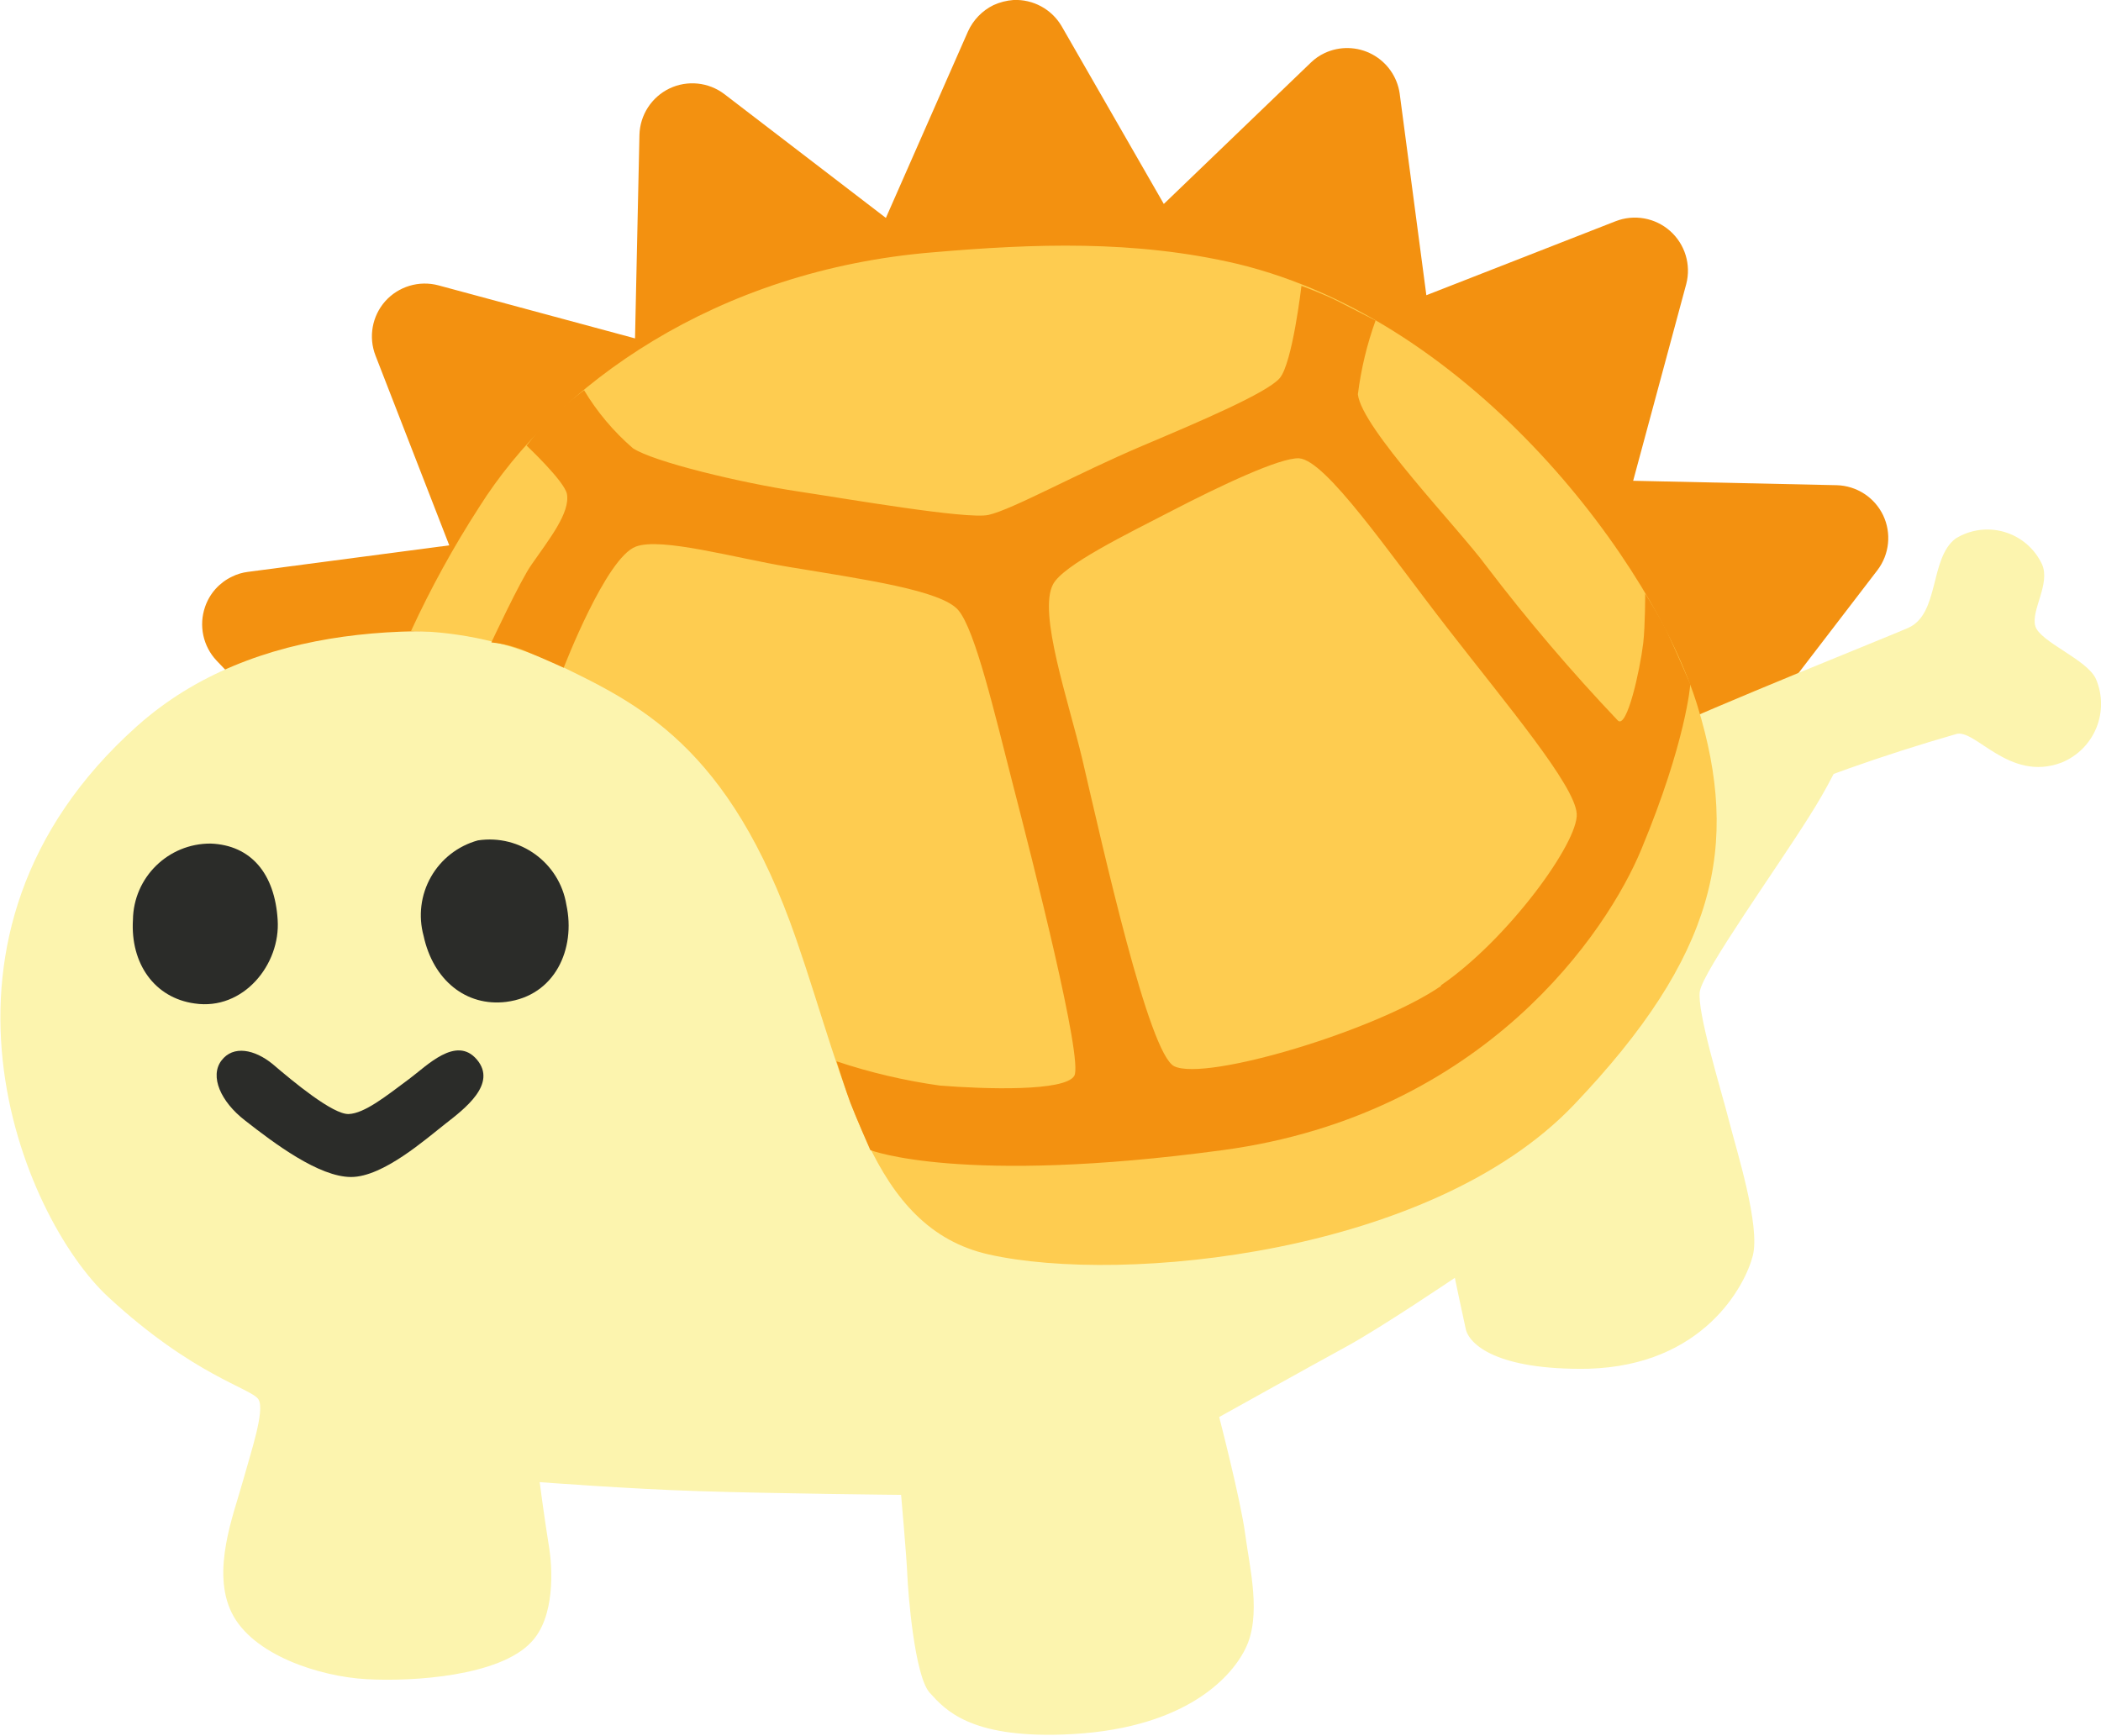
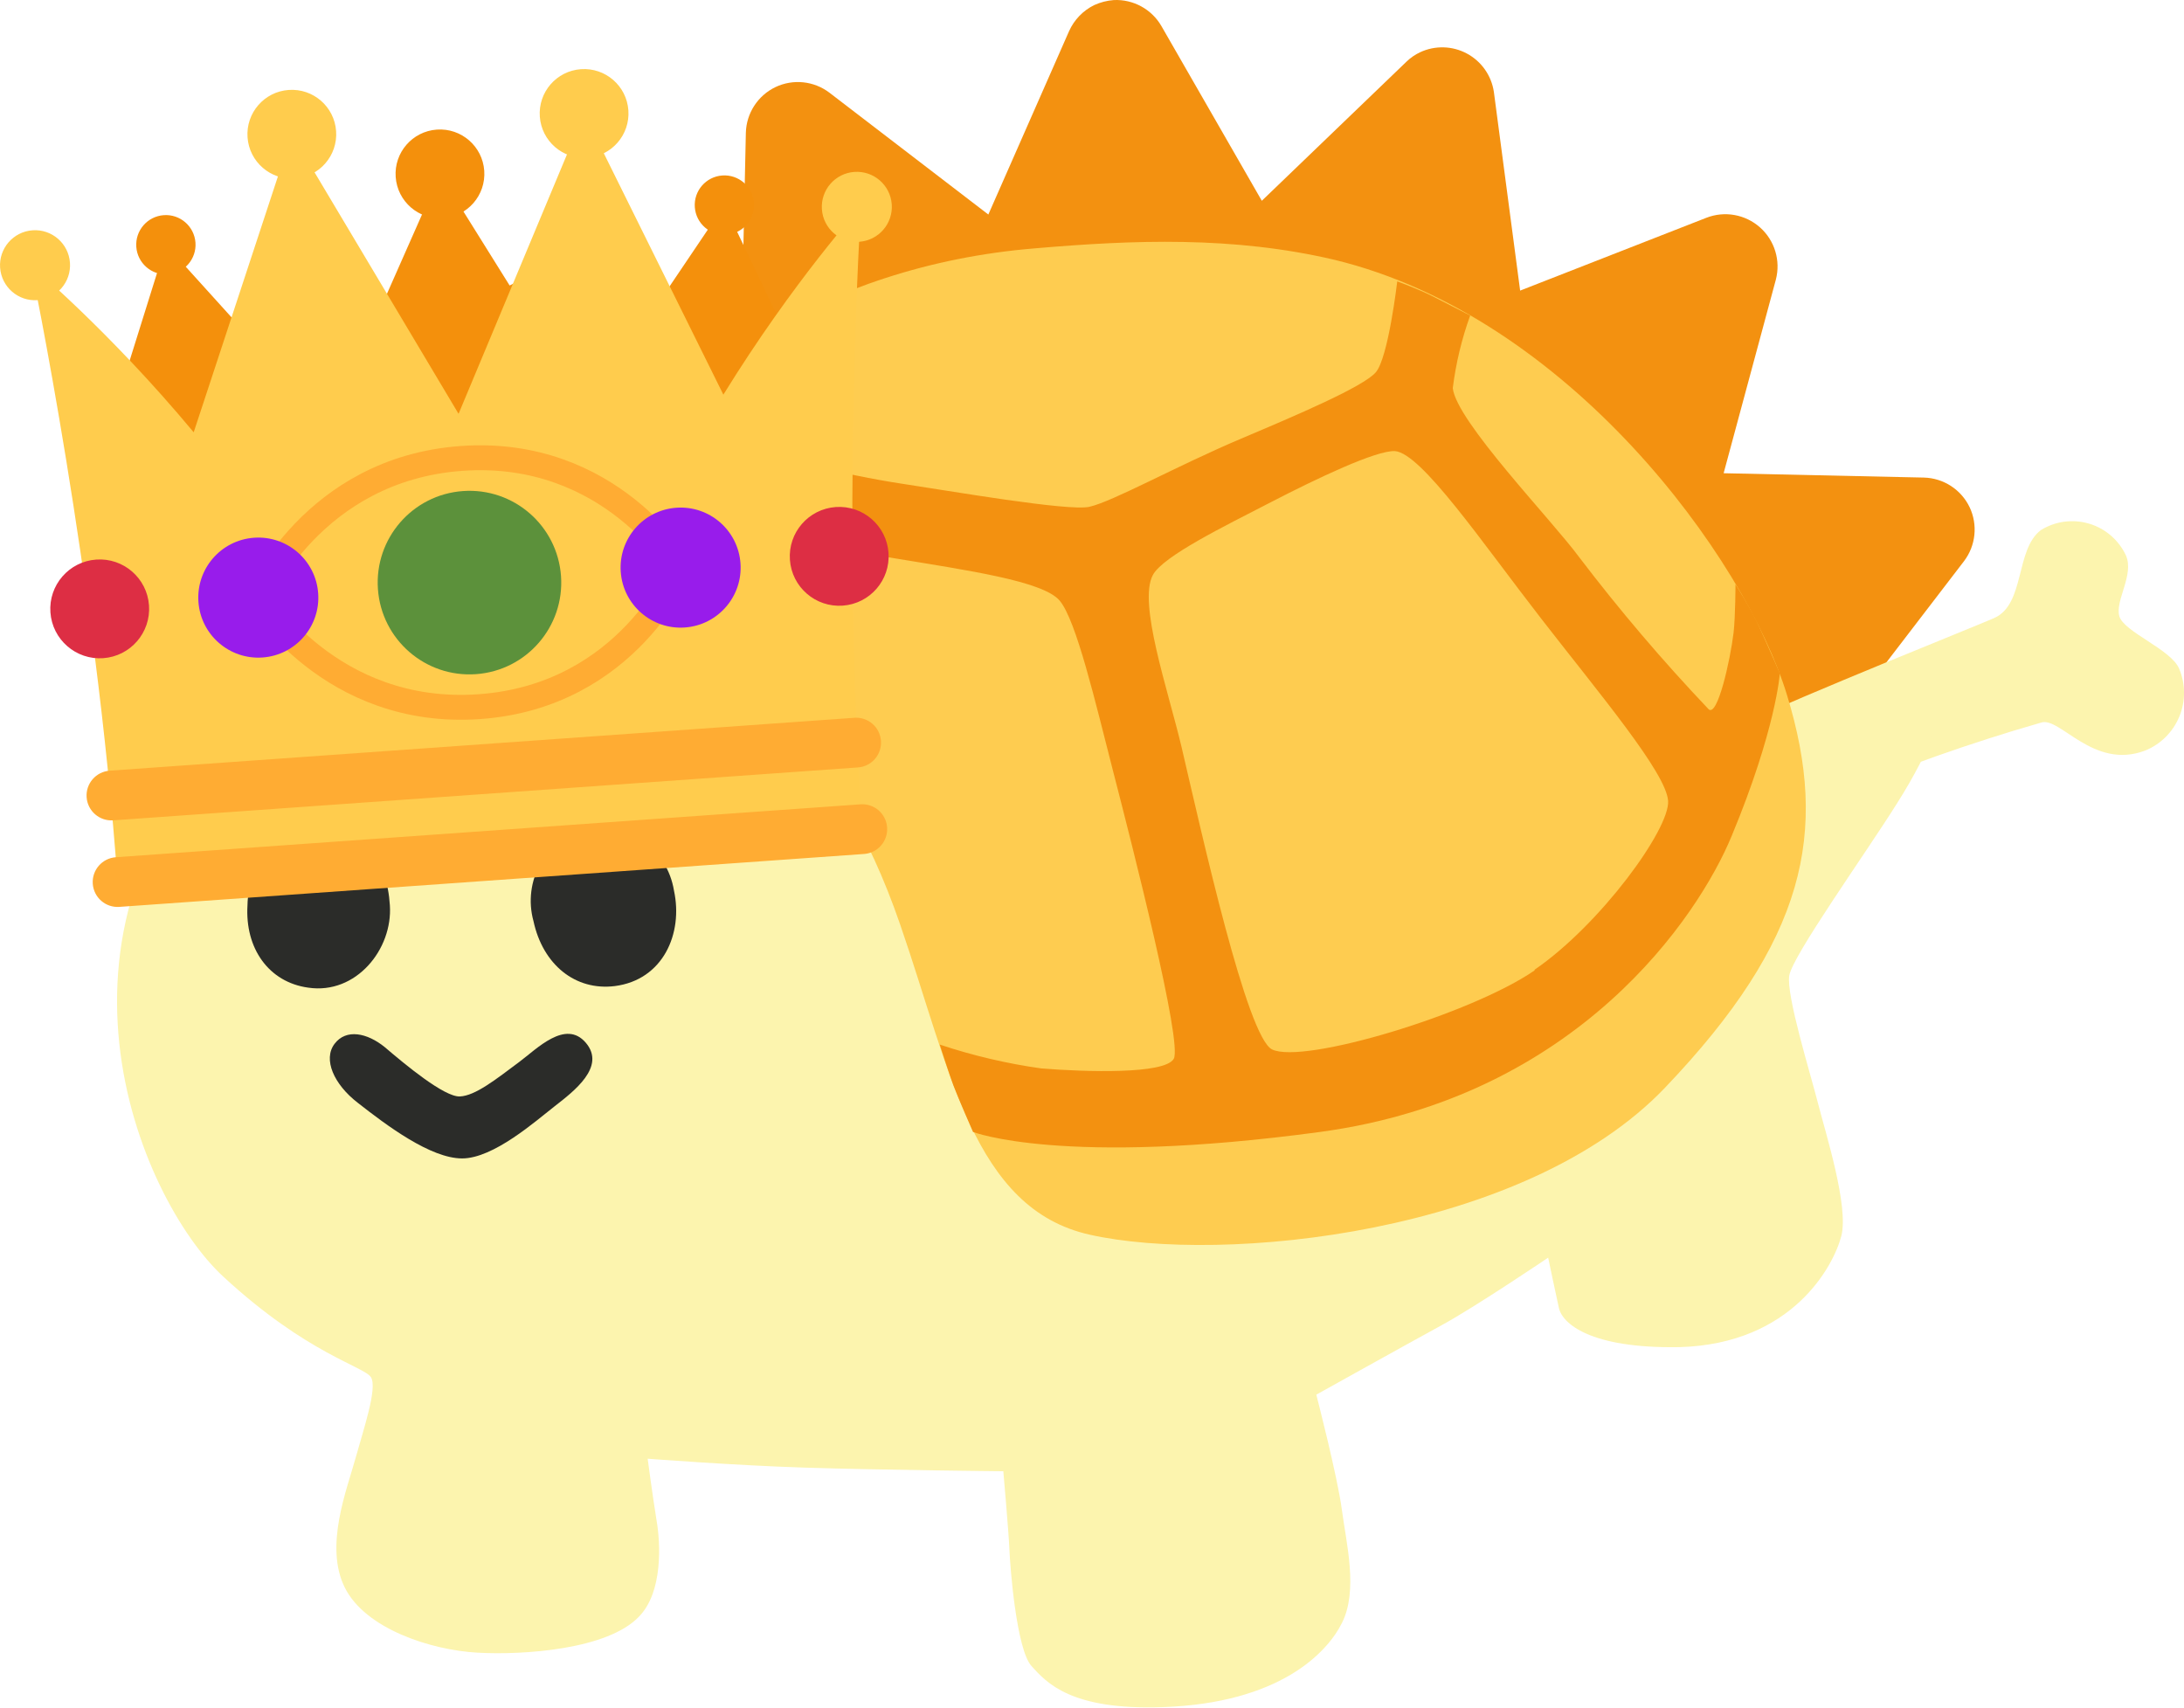
- <svg xmlns="http://www.w3.org/2000/svg" width="41.89mm" height="34.61mm" viewBox="0 0 118.73 98.12">
-   <defs>
-     <style>
+ <svg xmlns="http://www.w3.org/2000/svg" width="44.255mm" height="34.595mm" viewBox="0 0 125.432 98.077" version="1.1" id="svg214">
+   <defs id="defs190">
+     <style id="style188">
      .cls-1 {
        fill: #f39110;
      }

      .cls-2 {
        fill: #fcf4ae;
      }

      .cls-3 {
        fill: #fecc50;
      }

      .cls-4 {
        fill: #2b2c29;
      }
    </style>
  </defs>
-   <g id="Layer_2" data-name="Layer 2">
+   <g id="Layer_2" data-name="Layer 2" transform="translate(6.701166,0.00308111)">
    <g id="grid">
      <g id="wl_copy" data-name="wl copy">
        <g id="sunbeams">
-           <g>
-             <path class="cls-1" d="M20.17,45.67l-2.46,1.41,43.74,31.8,40.36-36.33-2.7-1.19,7-9.13a3,3,0,0,0,.32-3.1,3,3,0,0,0-2.62-1.7l-11.51-.25,3-11.12a3,3,0,0,0-4-3.55L80.61,16.69,79.1,5.27A3,3,0,0,0,74.86,3a2.86,2.86,0,0,0-.77.53l-8.32,8L60,1.49A3,3,0,0,0,57.27,0a3.3,3.3,0,0,0-1.13.29A3.07,3.07,0,0,0,54.7,1.78L50.06,12.32l-9.13-7A3,3,0,0,0,37.83,5a3,3,0,0,0-1.7,2.62l-.25,11.51-11.12-3a3,3,0,0,0-3,.9,3,3,0,0,0-.55,3.07l4.17,10.73L14,32.33a2.76,2.76,0,0,0-.9.27,2.94,2.94,0,0,0-1.52,1.7,3,3,0,0,0,.65,3.05Z" />
-             <path class="cls-2" d="M110.52,30.45c-1.48,1.13-.89,4.26-2.68,5.05-1.13.5-10.83,4.36-14.73,6.2s-7.67,4.12-8.65,4.62c-.58.29-2.92-2.29-4.62-1.54A3.17,3.17,0,0,0,78,49.11c.48,1.11,2,1.26,2.11,2s-.25,2.28.24,3.39A3.19,3.19,0,0,0,85,55.84c1.7-1.08,1.38-3.81,2-4.6.83-1.07,5.65-2.88,11.6-5.51a104.81,104.81,0,0,1,11.92-4.22c1.08-.4,3,2.74,6,1.6a3.58,3.58,0,0,0,1.94-4.72c-.49-1.11-3.18-2.1-3.43-3s.87-2.38.38-3.49A3.41,3.41,0,0,0,110.52,30.45Z" />
-             <path class="cls-2" d="M95.19,42.71l4.27-2.63c.86-.54,4-2.67,5.21-1,.73,1-.46,4-2.42,7.08-1.79,2.86-6,8.74-6.18,9.88s1.21,5.6,1.65,7.33S99.5,69.3,99.06,71s-2.8,6.2-9.3,6.38C84.6,77.47,83,76,82.83,75.1c-.15-.66-.61-2.86-.61-2.86s-4.14,2.8-6.1,3.87-7.22,4-7.22,4,1.22,4.71,1.47,6.62.95,4.63,0,6.5c-.85,1.71-3.59,4.61-10.32,4.83-5.25.18-6.64-1.4-7.51-2.36S51.31,90,51.27,89s-.35-4.49-.35-4.49-7.13-.07-11.43-.21c-3.9-.12-9-.51-9-.51s.27,2.06.51,3.54c.23,1.32.37,4.11-1,5.52-1.79,1.9-6.63,2.23-9.3,2.08s-6.43-1.37-7.61-3.74.11-5.59.62-7.44c.45-1.63,1.26-4,.89-4.63S10.94,77.8,6.1,73.32-5.5,52.88,7.72,41.06s38.91-.58,40.27.2S95.19,42.71,95.19,42.71Z" />
-             <path class="cls-3" d="M52.77,14.26c-12.34,1-21.37,7.53-25.7,14.41a56.4,56.4,0,0,0-3.85,7,20.56,20.56,0,0,1,8.2,1.86C36,39.75,41.2,42.11,45,53.12c2.88,8.33,4.19,16.3,10.88,17.8,7.57,1.7,25,0,33.06-8.45s9.42-14.64,7-22.55-12.57-21.75-26-25C64.12,13.55,58.37,13.78,52.77,14.26Z" />
-             <path class="cls-1" d="M94.22,35.74c-.41-.87-1.24-2.18-1.24-2.18s0,1.83-.11,2.79c-.19,1.57-.92,4.85-1.43,4.39A105.24,105.24,0,0,1,84,32c-1.6-2.17-7.06-7.81-7.26-9.71a19.37,19.37,0,0,1,1-4.17L75.55,17c-.79-.4-2-.84-2-.84s-.51,4.38-1.23,5.22-4.63,2.5-7.73,3.81c-3.75,1.59-7.36,3.61-8.73,3.92-1.2.27-8.11-.93-10.72-1.32-3.27-.49-8.22-1.68-9.38-2.45A13.53,13.53,0,0,1,33,22.06s-.77.57-1.53,1.23a15,15,0,0,0-1.72,1.9s2.13,2,2.28,2.73c.2,1.06-1,2.56-2,4-.61.85-2.27,4.4-2.27,4.4a6.56,6.56,0,0,1,1.93.49c1.11.46,2.16.94,2.16.94s2.39-6.23,4.08-6.85c1.44-.54,5.62.65,8.64,1.15,4.29.71,8.62,1.32,9.58,2.44s2.06,5.85,3.08,9.82c1.12,4.34,4,15.62,3.48,16.51s-5,.76-7.61.55A32.78,32.78,0,0,1,47.27,60s.59,1.85.78,2.34c.27.71,1.13,2.68,1.13,2.68s5.12,2,19.93,0,21.75-12.39,23.65-17c2.55-6.13,2.77-9.34,2.77-9.34S94.63,36.6,94.22,35.74Zm-12.78,20c-3.66,2.52-13.29,5.41-15.08,4.54-1.44-.7-4-12.23-5.2-17.37-.78-3.29-2.51-8.27-1.65-9.88.58-1.09,4.14-2.82,6.77-4.18s6.07-3,7.14-2.94c1.52.12,5,5.24,8.39,9.61S89,44.39,89.11,46,85.22,53.11,81.44,55.7Z" />
-             <path class="cls-4" d="M32,51.15c.54,2.49-.64,5.14-3.4,5.49-2.27.28-4.13-1.23-4.67-3.73A4.39,4.39,0,0,1,27,47.51,4.4,4.4,0,0,1,32,51.15Z" />
-             <path class="cls-4" d="M15.68,52c.17,2.52-1.94,5.14-4.69,4.73C8.72,56.42,7.35,54.47,7.5,52a4.37,4.37,0,0,1,4.4-4.31C14.18,47.78,15.52,49.4,15.68,52Z" />
-             <path class="cls-4" d="M23.11,61c1-.74,2.66-2.48,3.83-1.1s-.7,2.79-1.79,3.64-3.51,3-5.32,3-4.33-1.89-6-3.2c-1.37-1.06-2-2.49-1.33-3.38s1.88-.63,2.89.19c1.17,1,3.42,2.87,4.31,2.83S21.77,62,23.11,61Z" />
+           <g id="g208">
+             <path class="cls-1" d="m 20.17,45.67 -2.46,1.41 43.74,31.8 40.36,-36.33 -2.7,-1.19 7,-9.13 a 3,3 0 0 0 0.32,-3.1 3,3 0 0 0 -2.62,-1.7 l -11.51,-0.25 3,-11.12 a 3,3 0 0 0 -4,-3.55 L 80.61,16.69 79.1,5.27 A 3,3 0 0 0 74.86,3 2.86,2.86 0 0 0 74.09,3.53 l -8.32,8 L 60,1.49 A 3,3 0 0 0 57.27,0 3.3,3.3 0 0 0 56.14,0.29 3.07,3.07 0 0 0 54.7,1.78 l -4.64,10.54 -9.13,-7 A 3,3 0 0 0 37.83,5 3,3 0 0 0 36.13,7.62 l -0.25,11.51 -11.12,-3 a 3,3 0 0 0 -3,0.9 3,3 0 0 0 -0.55,3.07 L 25.38,30.83 14,32.33 a 2.76,2.76 0 0 0 -0.9,0.27 2.94,2.94 0 0 0 -1.52,1.7 3,3 0 0 0 0.65,3.05 z" id="path192" />
+             <path class="cls-2" d="m 110.52,30.45 c -1.48,1.13 -0.89,4.26 -2.68,5.05 -1.13,0.5 -10.83,4.36 -14.73,6.2 -3.9,1.84 -7.67,4.12 -8.65,4.62 -0.58,0.29 -2.92,-2.29 -4.62,-1.54 A 3.17,3.17 0 0 0 78,49.11 c 0.48,1.11 2,1.26 2.11,2 0.11,0.74 -0.25,2.28 0.24,3.39 A 3.19,3.19 0 0 0 85,55.84 c 1.7,-1.08 1.38,-3.81 2,-4.6 0.83,-1.07 5.65,-2.88 11.6,-5.51 a 104.81,104.81 0 0 1 11.92,-4.22 c 1.08,-0.4 3,2.74 6,1.6 a 3.58,3.58 0 0 0 1.94,-4.72 c -0.49,-1.11 -3.18,-2.1 -3.43,-3 -0.25,-0.9 0.87,-2.38 0.38,-3.49 a 3.41,3.41 0 0 0 -4.89,-1.45 z" id="path194" />
+             <path class="cls-2" d="m 95.19,42.71 4.27,-2.63 c 0.86,-0.54 4,-2.67 5.21,-1 0.73,1 -0.46,4 -2.42,7.08 -1.79,2.86 -6,8.74 -6.18,9.88 -0.18,1.14 1.21,5.6 1.65,7.33 0.44,1.73 1.78,5.93 1.34,7.63 -0.44,1.7 -2.8,6.2 -9.3,6.38 C 84.6,77.47 83,76 82.83,75.1 c -0.15,-0.66 -0.61,-2.86 -0.61,-2.86 0,0 -4.14,2.8 -6.1,3.87 -1.96,1.07 -7.22,4 -7.22,4 0,0 1.22,4.71 1.47,6.62 0.25,1.91 0.95,4.63 0,6.5 -0.85,1.71 -3.59,4.61 -10.32,4.83 -5.25,0.18 -6.64,-1.4 -7.51,-2.36 -0.87,-0.96 -1.23,-5.7 -1.27,-6.7 -0.04,-1 -0.35,-4.49 -0.35,-4.49 0,0 -7.13,-0.07 -11.43,-0.21 -3.9,-0.12 -9,-0.51 -9,-0.51 0,0 0.27,2.06 0.51,3.54 0.23,1.32 0.37,4.11 -1,5.52 -1.79,1.9 -6.63,2.23 -9.3,2.08 -2.67,-0.15 -6.43,-1.37 -7.61,-3.74 -1.18,-2.37 0.11,-5.59 0.62,-7.44 0.45,-1.63 1.26,-4 0.89,-4.63 C 14.23,78.49 10.94,77.8 6.1,73.32 1.26,68.84 -5.5,52.88 7.72,41.06 c 13.22,-11.82 38.91,-0.58 40.27,0.2 1.36,0.78 47.2,1.45 47.2,1.45 z" id="path196" />
+             <path class="cls-3" d="m 52.77,14.26 c -12.34,1 -21.37,7.53 -25.7,14.41 a 56.4,56.4 0 0 0 -3.85,7 20.56,20.56 0 0 1 8.2,1.86 C 36,39.75 41.2,42.11 45,53.12 c 2.88,8.33 4.19,16.3 10.88,17.8 7.57,1.7 25,0 33.06,-8.45 8.06,-8.45 9.42,-14.64 7,-22.55 -2.42,-7.91 -12.57,-21.75 -26,-25 -5.82,-1.37 -11.57,-1.14 -17.17,-0.66 z" id="path198" />
+             <path class="cls-1" d="m 94.22,35.74 c -0.41,-0.87 -1.24,-2.18 -1.24,-2.18 0,0 0,1.83 -0.11,2.79 -0.19,1.57 -0.92,4.85 -1.43,4.39 A 105.24,105.24 0 0 1 84,32 c -1.6,-2.17 -7.06,-7.81 -7.26,-9.71 a 19.37,19.37 0 0 1 1,-4.17 L 75.55,17 c -0.79,-0.4 -2,-0.84 -2,-0.84 0,0 -0.51,4.38 -1.23,5.22 -0.72,0.84 -4.63,2.5 -7.73,3.81 -3.75,1.59 -7.36,3.61 -8.73,3.92 -1.2,0.27 -8.11,-0.93 -10.72,-1.32 -3.27,-0.49 -8.22,-1.68 -9.38,-2.45 A 13.53,13.53 0 0 1 33,22.06 c 0,0 -0.77,0.57 -1.53,1.23 a 15,15 0 0 0 -1.72,1.9 c 0,0 2.13,2 2.28,2.73 0.2,1.06 -1,2.56 -2,4 -0.61,0.85 -2.27,4.4 -2.27,4.4 a 6.56,6.56 0 0 1 1.93,0.49 c 1.11,0.46 2.16,0.94 2.16,0.94 0,0 2.39,-6.23 4.08,-6.85 1.44,-0.54 5.62,0.65 8.64,1.15 4.29,0.71 8.62,1.32 9.58,2.44 0.96,1.12 2.06,5.85 3.08,9.82 1.12,4.34 4,15.62 3.48,16.51 -0.52,0.89 -5,0.76 -7.61,0.55 A 32.78,32.78 0 0 1 47.27,60 c 0,0 0.59,1.85 0.78,2.34 0.27,0.71 1.13,2.68 1.13,2.68 0,0 5.12,2 19.93,0 14.81,-2 21.75,-12.39 23.65,-17 2.55,-6.13 2.77,-9.34 2.77,-9.34 0,0 -0.9,-2.08 -1.31,-2.94 z m -12.78,20 c -3.66,2.52 -13.29,5.41 -15.08,4.54 -1.44,-0.7 -4,-12.23 -5.2,-17.37 -0.78,-3.29 -2.51,-8.27 -1.65,-9.88 0.58,-1.09 4.14,-2.82 6.77,-4.18 2.63,-1.36 6.07,-3 7.14,-2.94 1.52,0.12 5,5.24 8.39,9.61 3.39,4.37 7.19,8.87 7.3,10.48 0.11,1.61 -3.89,7.11 -7.67,9.7 z" id="path200" />
+             <path class="cls-4" d="m 32,51.15 c 0.54,2.49 -0.64,5.14 -3.4,5.49 -2.27,0.28 -4.13,-1.23 -4.67,-3.73 a 4.39,4.39 0 0 1 3.07,-5.4 4.4,4.4 0 0 1 5,3.64 z" id="path202" />
+             <path class="cls-4" d="m 15.68,52 c 0.17,2.52 -1.94,5.14 -4.69,4.73 C 8.72,56.42 7.35,54.47 7.5,52 a 4.37,4.37 0 0 1 4.4,-4.31 c 2.28,0.09 3.62,1.71 3.78,4.31 z" id="path204" />
+             <path class="cls-4" d="m 23.11,61 c 1,-0.74 2.66,-2.48 3.83,-1.1 1.17,1.38 -0.7,2.79 -1.79,3.64 -1.09,0.85 -3.51,3 -5.32,3 -1.81,0 -4.33,-1.89 -6,-3.2 -1.37,-1.06 -2,-2.49 -1.33,-3.38 0.67,-0.89 1.88,-0.63 2.89,0.19 1.17,1 3.42,2.87 4.31,2.83 C 20.59,62.94 21.77,62 23.11,61 Z" id="path206" />
          </g>
        </g>
      </g>
    </g>
  </g>
+   <g id="g31393" transform="matrix(1.425995,-0.1012953,0.1012953,1.425995,-0.8810665,3.91368)">
+     <path fill="#f4900c" d="M 14.174,17.075 6.75,7.594 3.028,17.075 Z" id="path16823" />
+     <path fill="#f4900c" d="M 17.938,5.534 11.375,17.923 H 24.5 Z" id="path16825" />
+     <path fill="#f4900c" d="m 21.826,17.075 7.424,-9.481 3.722,9.481 z" id="path16827" />
+     <path fill="#ffcc4d" d="M 28.669,15.19 23.887,3.523 18.007,15.191 18,15.194 17.993,15.19 12.113,3.522 7.331,15.19 C 4.197,10.833 1.28,8.042 1.28,8.042 1.28,8.042 3,20.75 3,33 h 30 c 0,-12.25 1.72,-24.958 1.72,-24.958 0,0 -2.917,2.791 -6.051,7.148 z" id="path16829" />
+     <g id="g31363">
+       <path style="fill:none;stroke:#ffac33;stroke-width:1;stroke-linecap:round;stroke-dasharray:none;stroke-opacity:1" d="m 9.45,22 c 0,0 2.539,-5 8.55,-5 6.011,0 8.463,5 8.463,5" id="path27610" />
+       <path style="fill:none;stroke:#ffac33;stroke-width:1;stroke-linecap:round;stroke-dasharray:none;stroke-opacity:1" d="m 9.45,22 c 0,0 2.539,5 8.55,5 6.011,0 8.463,-5 8.463,-5" id="path27612" />
+     </g>
+     <circle fill="#5c913b" cx="17.957" cy="22" id="circle16831" r="3.688" />
+     <circle fill="#981ceb" cx="26.463" cy="22" r="2.412" id="circle16833" />
+     <circle fill="#dd2e44" cx="32.852" cy="22" r="1.986" id="circle16835" />
+     <circle fill="#981ceb" cx="9.45" cy="22" r="2.412" id="circle16837" />
+     <circle fill="#dd2e44" cx="3.061" cy="22" r="1.986" id="circle16839" />
+     <path fill="#ffac33" d="M 33,34 H 3 C 2.448,34 2,33.553 2,33 2,32.447 2.448,32 3,32 h 30 c 0.553,0 1,0.447 1,1 0,0.553 -0.447,1 -1,1 z m 0,-3.486 H 3 c -0.552,0 -1,-0.447 -1,-1 0,-0.553 0.448,-1 1,-1 h 30 c 0.553,0 1,0.447 1,1 0,0.553 -0.447,1 -1,1 z" id="path16841" />
+     <circle fill="#ffcc4d" cx="1.447" cy="8.042" r="1.407" id="circle16843" />
+     <circle fill="#f4900c" cx="6.75" cy="7.594" r="1.192" id="circle16845" />
+     <circle fill="#ffcc4d" cx="12.113" cy="3.523" r="1.784" id="circle16847" />
+     <circle fill="#ffcc4d" cx="34.553" cy="8.042" r="1.407" id="circle16849" />
+     <circle fill="#f4900c" cx="29.25" cy="7.594" r="1.192" id="circle16851" />
+     <circle fill="#ffcc4d" cx="23.887" cy="3.523" r="1.784" id="circle16853" />
+     <circle fill="#f4900c" cx="17.938" cy="5.534" r="1.784" id="circle16855" />
+   </g>
</svg>
